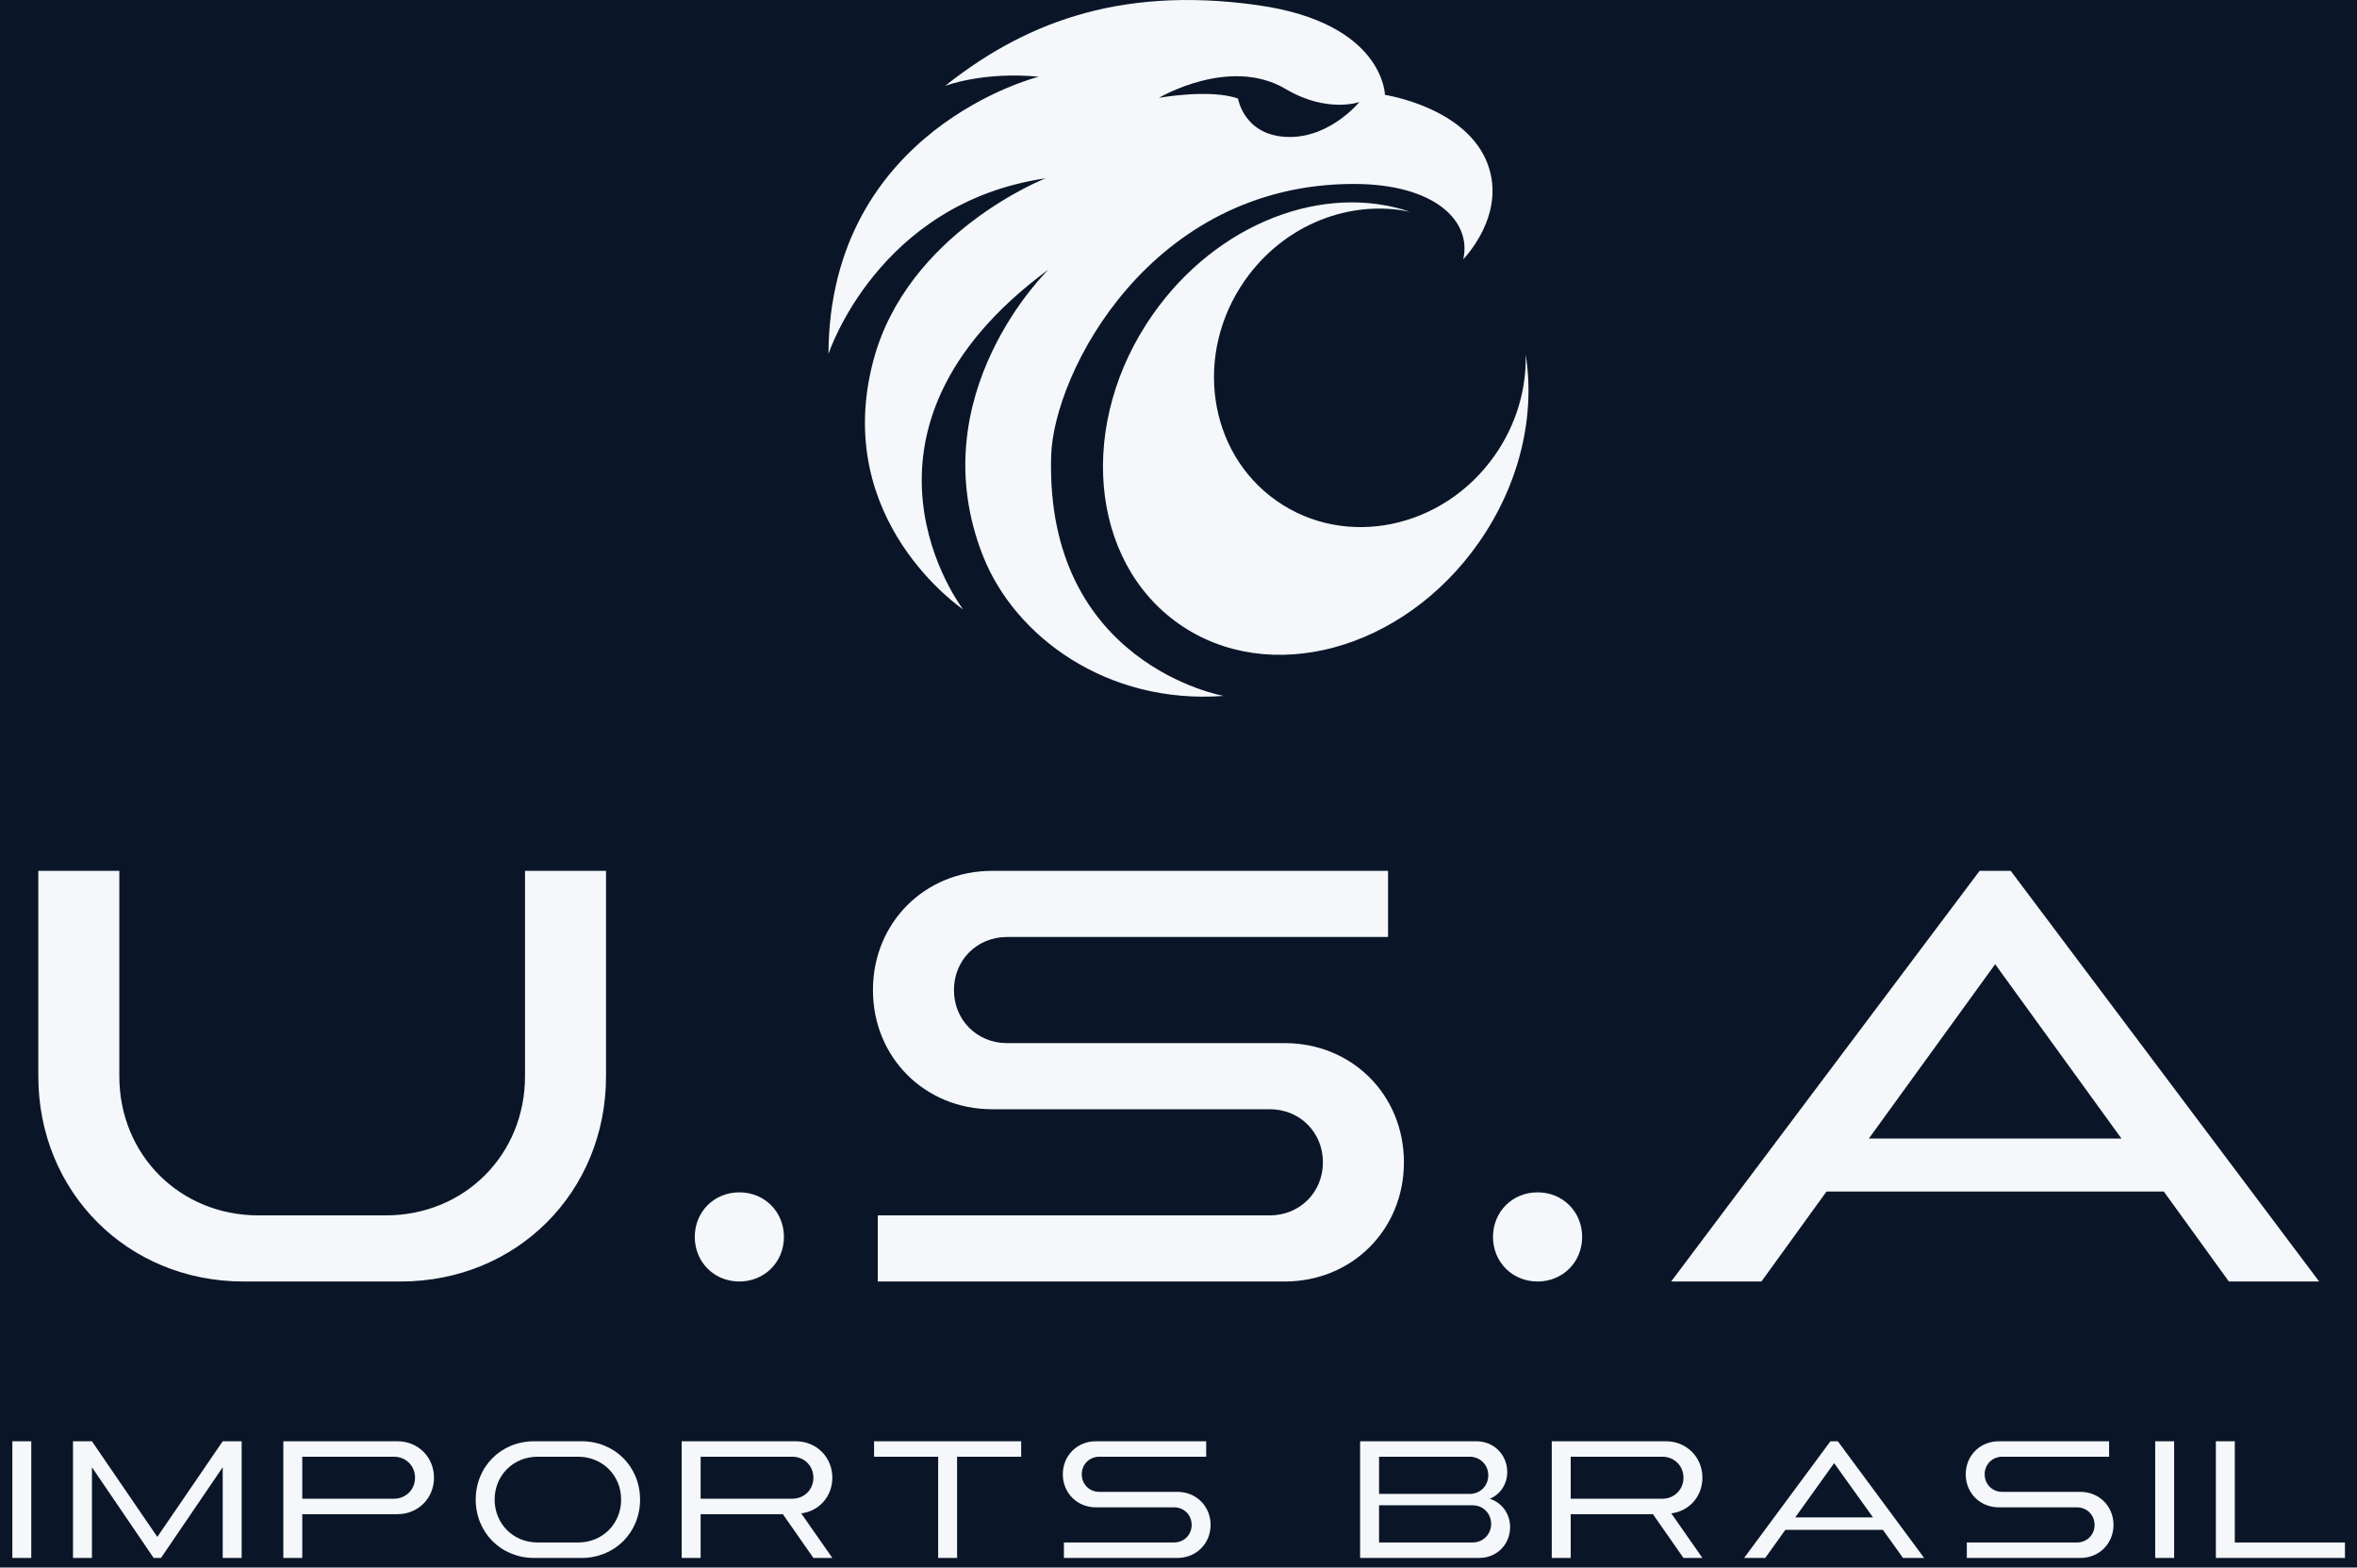
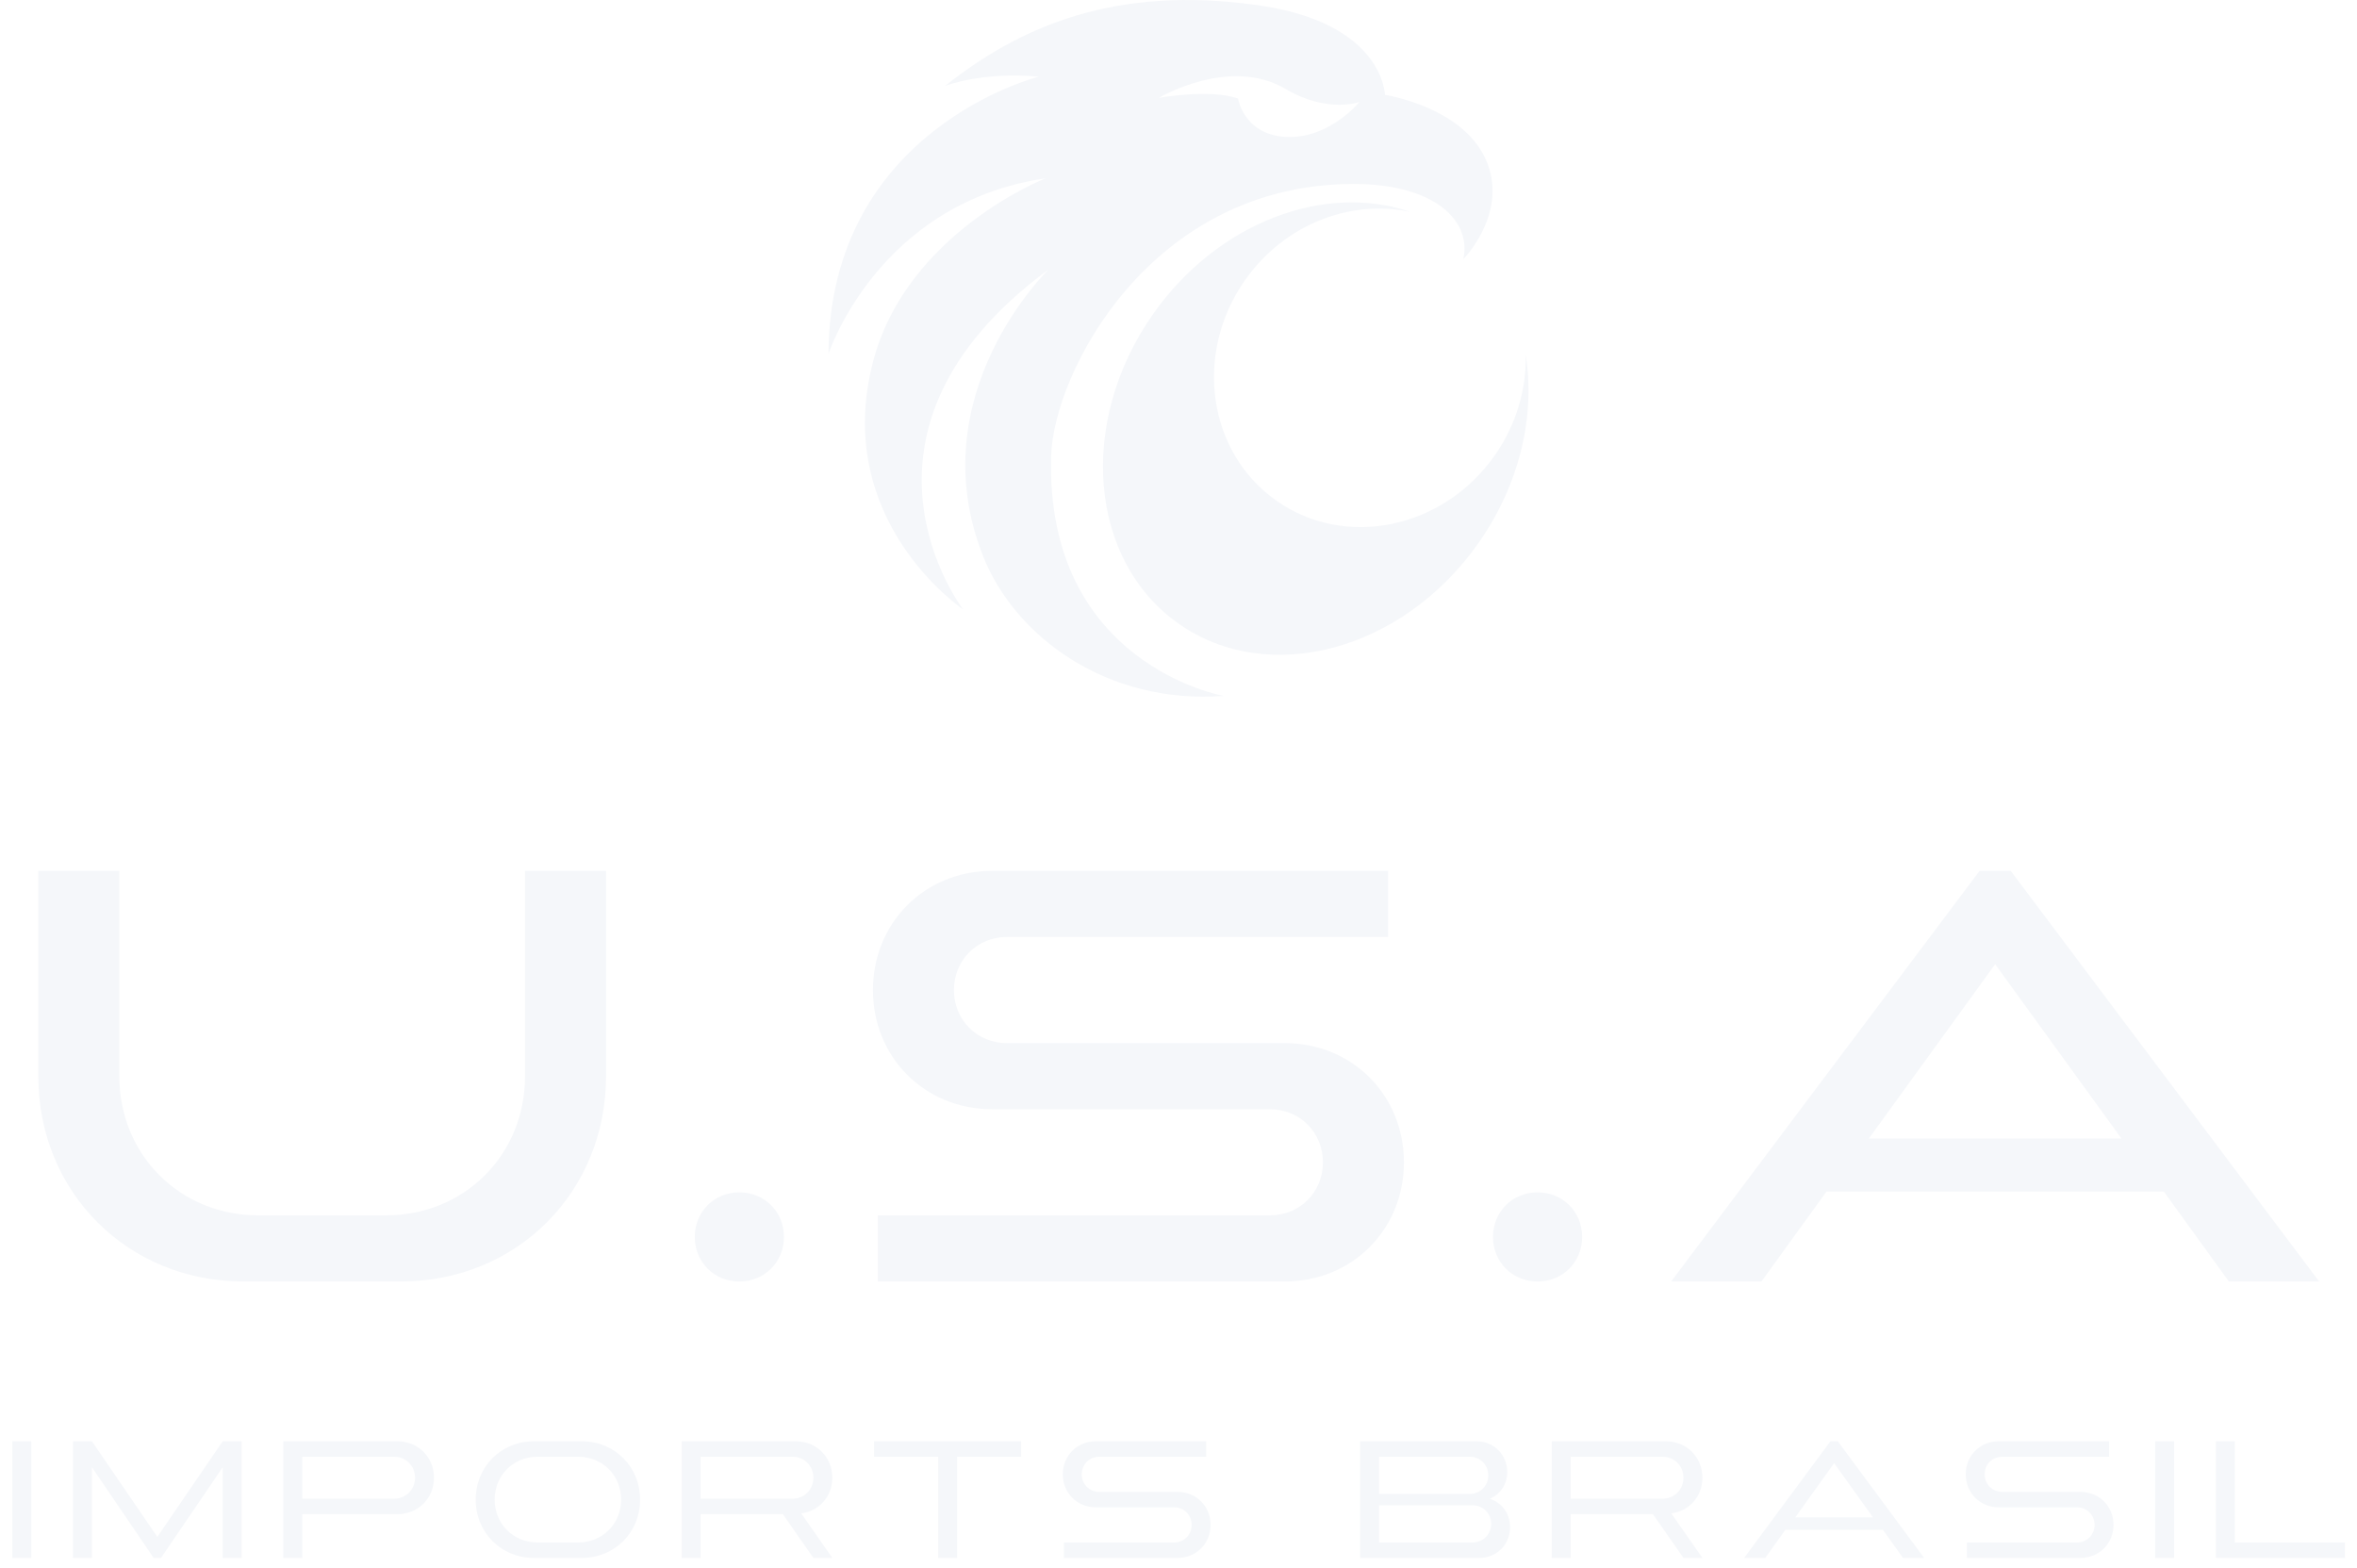
<svg xmlns="http://www.w3.org/2000/svg" viewBox="0 0 324.808 216.000">
  <g id="symboltipo-empilhado-positivo" fill="#F5F7FA">
-     <rect id="fundo-deep-navy" x="0" y="0" width="324.808" height="216.000" fill="#0A1628" />
    <g id="simbolo-aguia" transform="translate(114.168,0) scale(0.3)">
      <path id="aguia-cabeca" d="M302.89,75.56c-9.64-26.34-47.27-31.98-47.27-31.98,0,0-.47-32.92-58.08-41.15C131.46-7.01,87.83,12.3,53.56,39.46c0,0,17.28-6.7,43.03-4.23,0,0-96.12,23.87-96.59,127.34,0,0,22.58-69.37,99.71-80.66,0,0-63.56,24.85-79.13,83.83-19.4,73.49,41.27,114.17,41.27,114.17,0,0-62.55-81.13,39.27-156.15,0,0-59.5,57.38-30.1,131.69,14.55,36.77,56.67,68.2,110.52,64.2,0,0-82.07-14.34-79.25-110.29,1.12-38.14,45.62-124.87,138.98-124.87,37.39,0,54.32,17.17,50.32,34.57,0,0,19.89-20.01,11.29-43.5ZM211.94,62.92c-20.99,0-23.81-17.64-23.81-17.64-12.7-4.59-36.33-.35-36.33-.35,0,0,32.49-19.29,58.2-4.06,19.05,11.29,33.86,6,33.86,6,0,0-13.05,16.05-31.92,16.05Z" />
      <path id="aguia-contraforma" d="M320.26,162.85c.39,15.77-4.22,32.08-14.21,46.33-23.66,33.74-68.52,43.08-100.2,20.86-31.68-22.22-38.19-67.57-14.54-101.31,18.06-25.75,48.47-37.29,75.94-31.42-39.46-13.46-88.63,4.87-118.24,47.09-34.73,49.53-29.38,113.17,11.94,142.14,41.32,28.97,102.97,12.31,137.7-37.22,19.11-27.26,26.08-58.79,21.6-86.46Z" />
    </g>
    <g id="wordmark">
      <path id="linha-usa" d="M5.28 120.0V148.292C5.28 164.264 17.579 176.584 33.572 176.584H55.222C71.216 176.584 83.514 164.264 83.514 148.292V120.0H72.351V148.292C72.351 159.12 64.013 167.473 53.17 167.473H35.623C24.781 167.473 16.443 159.12 16.443 148.292V120.0ZM101.887 164.298C98.414 164.298 95.744 166.973 95.744 170.441C95.744 173.909 98.414 176.584 101.887 176.584C105.359 176.584 108.03 173.909 108.03 170.441C108.03 166.973 105.359 164.298 101.887 164.298ZM136.72 120.0C127.435 120.0 120.296 127.152 120.296 136.424C120.296 145.695 127.435 152.847 136.72 152.847L174.993 152.847C179.127 152.847 182.306 156.032 182.306 160.16C182.306 164.289 179.127 167.473 174.993 167.473H120.965V176.584H177.045C186.33 176.584 193.469 169.432 193.469 160.16C193.469 150.888 186.33 143.736 177.045 143.736L138.772 143.737C134.638 143.737 131.459 140.552 131.459 136.424C131.459 132.295 134.638 129.111 138.772 129.111H191.282V120ZM211.887 164.298C208.414 164.298 205.744 166.973 205.744 170.441C205.744 173.909 208.414 176.584 211.887 176.584C215.359 176.584 218.03 173.909 218.03 170.441C218.03 166.973 215.359 164.298 211.887 164.298ZM274.944 132.863 292.353 156.89H257.535ZM272.799 120.0 230.296 176.584H242.736L251.699 164.192H298.189L307.152 176.584H319.592L277.089 120.0Z" />
      <path id="linha-imports-brasil" d="M1.7 198.6V214.675H4.31V198.6ZM10.06 198.6V214.675H12.67V202.178L21.175 214.675H22.187L30.692 202.178V214.675H33.302V198.6H30.692L21.681 211.777L12.67 198.6ZM41.655 200.731H54.304C55.939 200.731 57.196 201.99 57.196 203.622C57.196 205.255 55.939 206.514 54.304 206.514H41.655ZM39.045 198.6V214.675H41.655V208.644H54.783C57.622 208.644 59.805 206.457 59.805 203.622C59.805 200.787 57.622 198.6 54.783 198.6ZM74.072 200.731H79.689C83.028 200.731 85.595 203.303 85.595 206.637C85.595 209.972 83.028 212.544 79.689 212.544H74.072C70.733 212.544 68.165 209.972 68.165 206.637C68.165 203.303 70.733 200.731 74.072 200.731ZM73.593 198.6C69.05 198.6 65.556 202.1 65.556 206.637C65.556 211.175 69.05 214.675 73.593 214.675H80.168C84.712 214.675 88.205 211.175 88.205 206.637C88.205 202.1 84.712 198.6 80.168 198.6ZM96.551 200.731H109.2C110.834 200.731 112.091 201.99 112.091 203.622C112.091 205.255 110.834 206.514 109.2 206.514H96.551ZM93.941 198.6V214.675H96.551V208.644H107.883L112.091 214.675H114.701L110.412 208.534C112.876 208.236 114.701 206.2 114.701 203.622C114.701 200.787 112.518 198.6 109.679 198.6ZM120.451 198.6V200.731H129.282V214.675H131.892V200.731H140.723V198.6ZM151.013 198.6C148.44 198.6 146.461 200.582 146.461 203.151C146.461 205.721 148.44 207.703 151.013 207.703L161.797 207.703C163.165 207.703 164.217 208.757 164.217 210.124C164.217 211.49 163.165 212.544 161.797 212.544H146.613V214.675H162.276C164.849 214.675 166.827 212.693 166.827 210.124C166.827 207.554 164.849 205.572 162.276 205.572L151.492 205.572C150.123 205.572 149.071 204.518 149.071 203.151C149.071 201.785 150.123 200.731 151.492 200.731H166.22V198.6ZM190.041 207.422H202.929C204.377 207.422 205.49 208.537 205.49 209.983C205.49 211.429 204.377 212.544 202.929 212.544H190.041ZM190.041 200.731H202.533C203.981 200.731 205.094 201.846 205.094 203.292C205.094 204.738 203.981 205.853 202.533 205.853H190.041ZM187.432 198.6V214.675H203.857C206.256 214.675 208.1 212.827 208.1 210.432C208.1 208.557 206.948 207.048 205.298 206.522C206.725 205.939 207.704 204.547 207.704 202.843C207.704 200.448 205.86 198.6 203.461 198.6ZM216.452 200.731H229.101C230.735 200.731 231.992 201.99 231.992 203.622C231.992 205.255 230.735 206.514 229.101 206.514H216.452ZM213.842 198.6V214.675H216.452V208.644H227.784L231.992 214.675H234.602L230.313 208.534C232.777 208.236 234.602 206.2 234.602 203.622C234.602 200.787 232.419 198.6 229.58 198.6ZM252.754 201.613 258.109 209.086H247.399ZM252.246 198.6 240.352 214.675H243.262L246.031 210.806H259.477L262.246 214.675H265.156L253.262 198.6ZM275.439 198.6C272.866 198.6 270.888 200.582 270.888 203.151C270.888 205.721 272.866 207.703 275.439 207.703L286.223 207.703C287.591 207.703 288.644 208.757 288.644 210.124C288.644 211.49 287.591 212.544 286.223 212.544H271.04V214.675H286.702C289.275 214.675 291.253 212.693 291.253 210.124C291.253 207.554 289.275 205.572 286.702 205.572L275.918 205.572C274.55 205.572 273.497 204.518 273.497 203.151C273.497 201.785 274.55 200.731 275.918 200.731H290.646V198.6ZM296.998 198.6V214.675H299.607V198.6ZM305.358 198.6V214.675H323.148V212.544H307.968V198.6Z" />
    </g>
  </g>
</svg>
